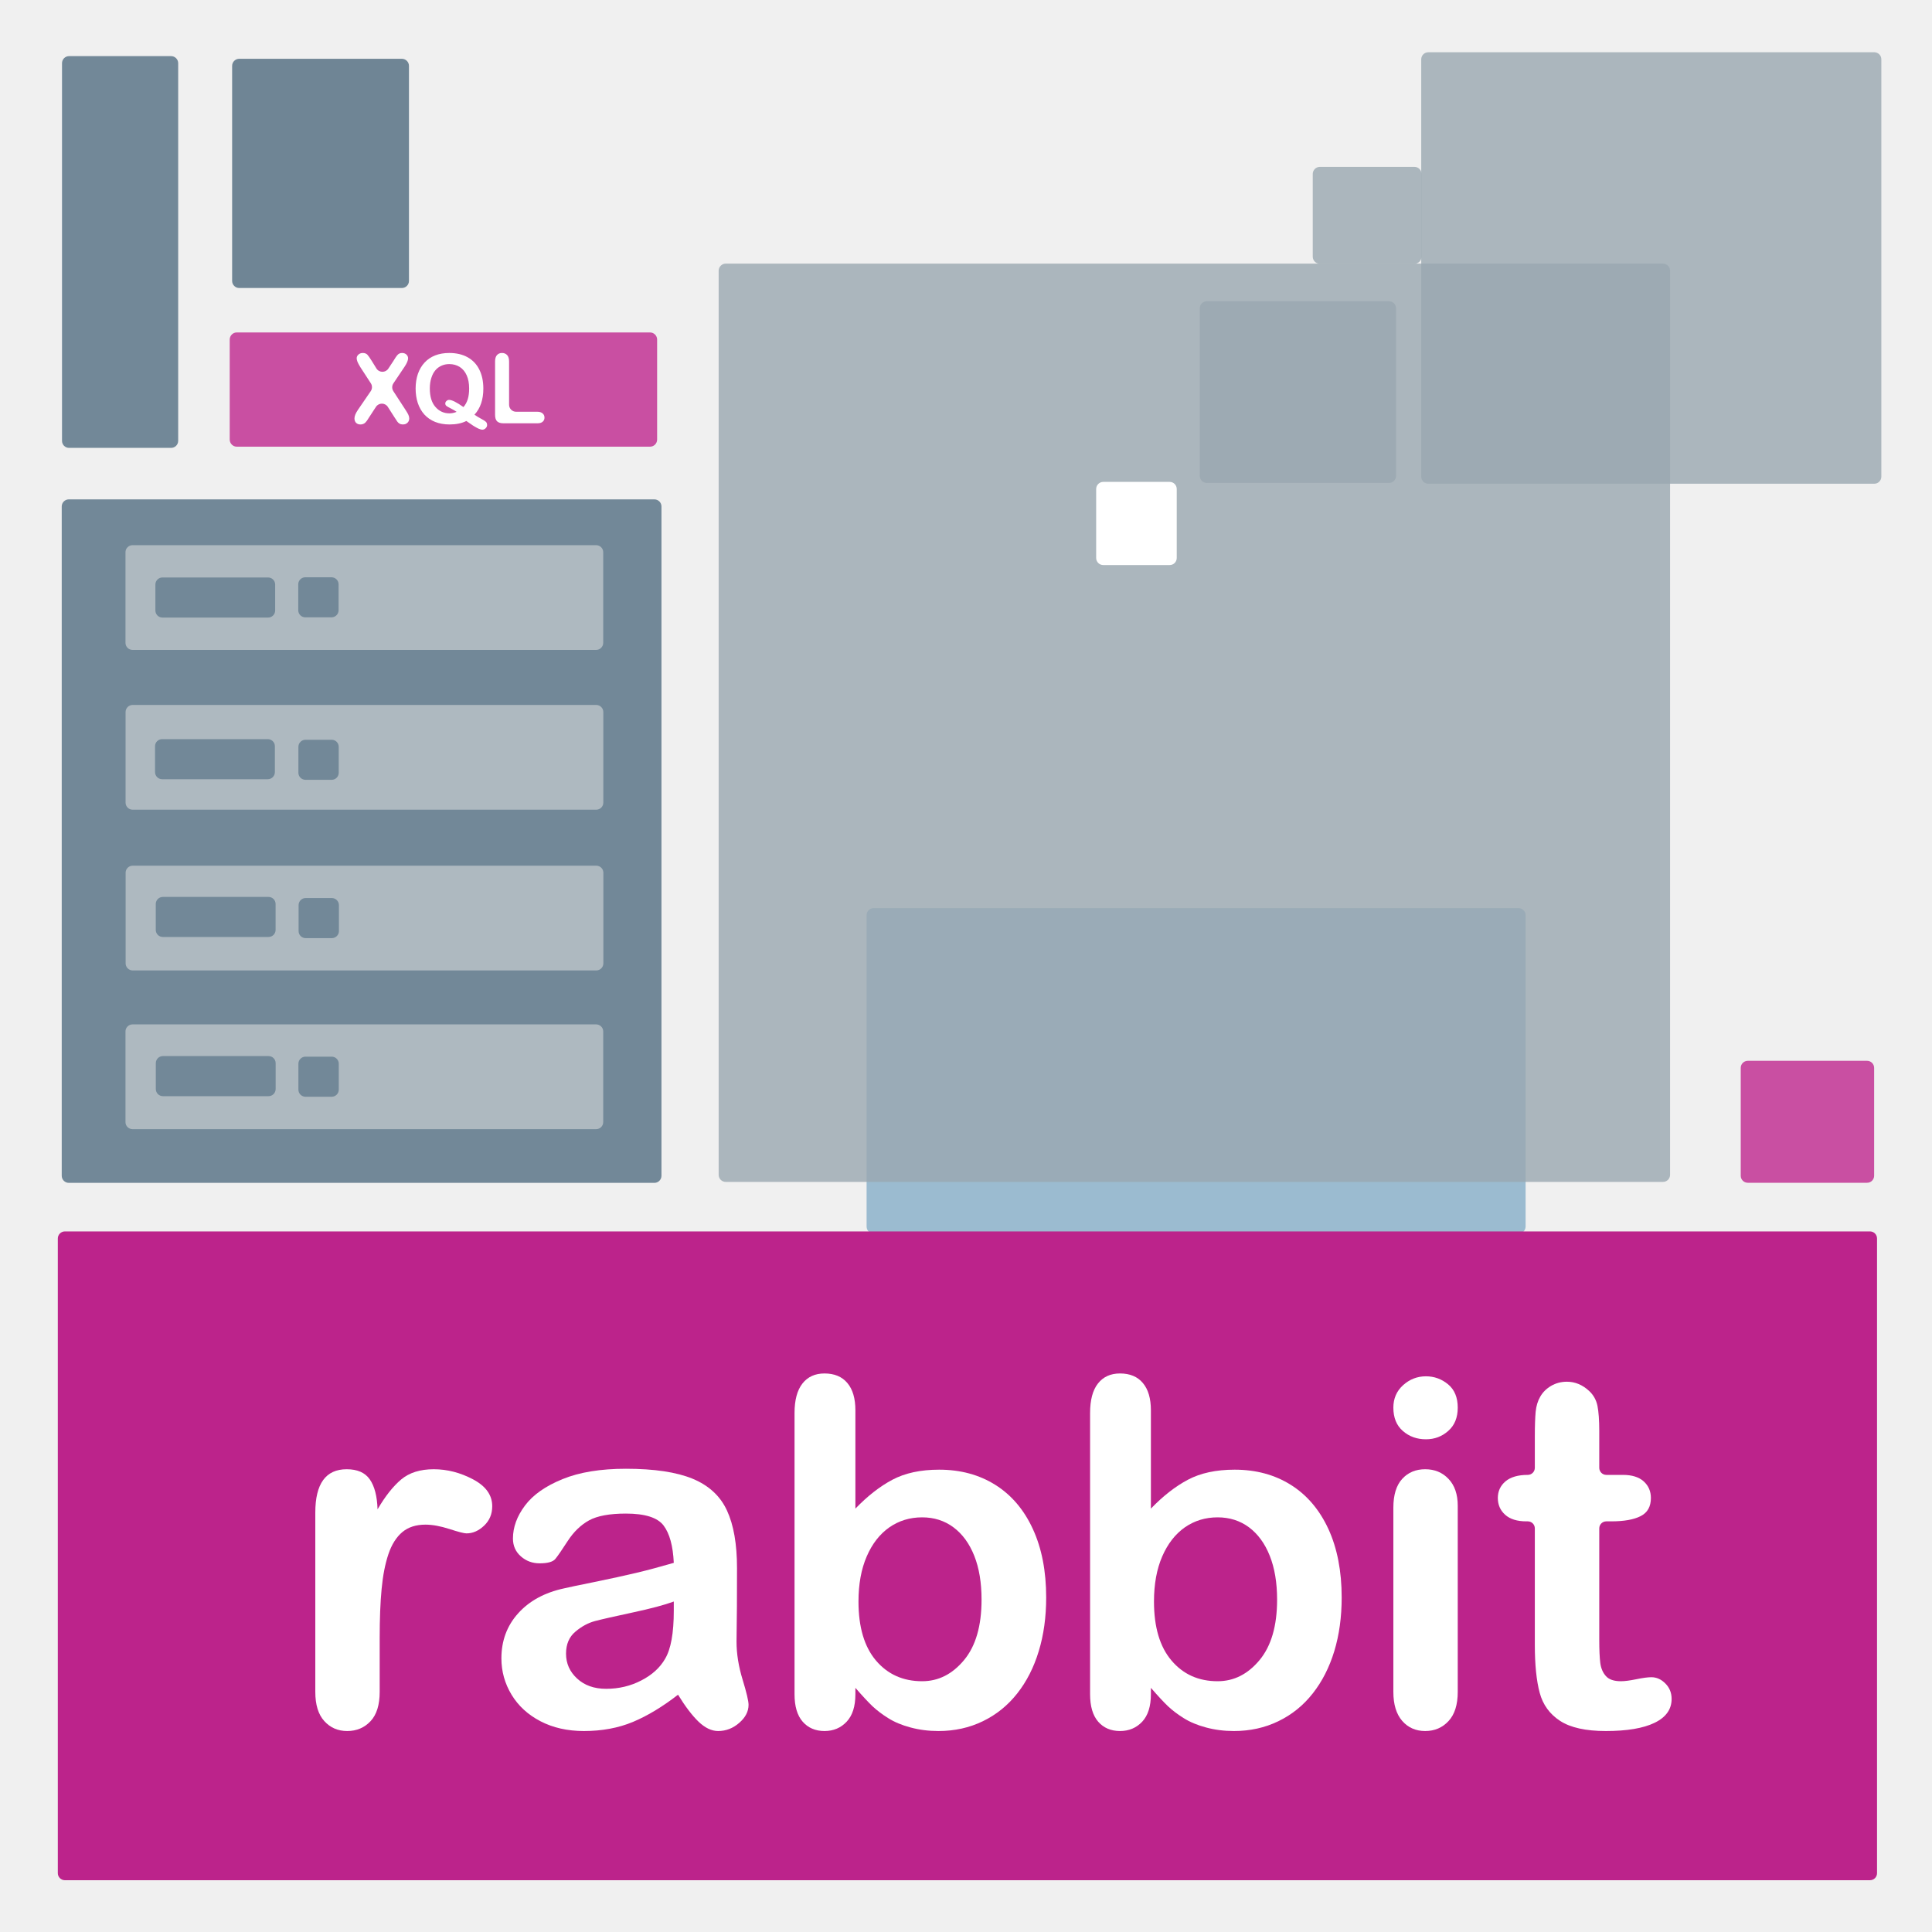
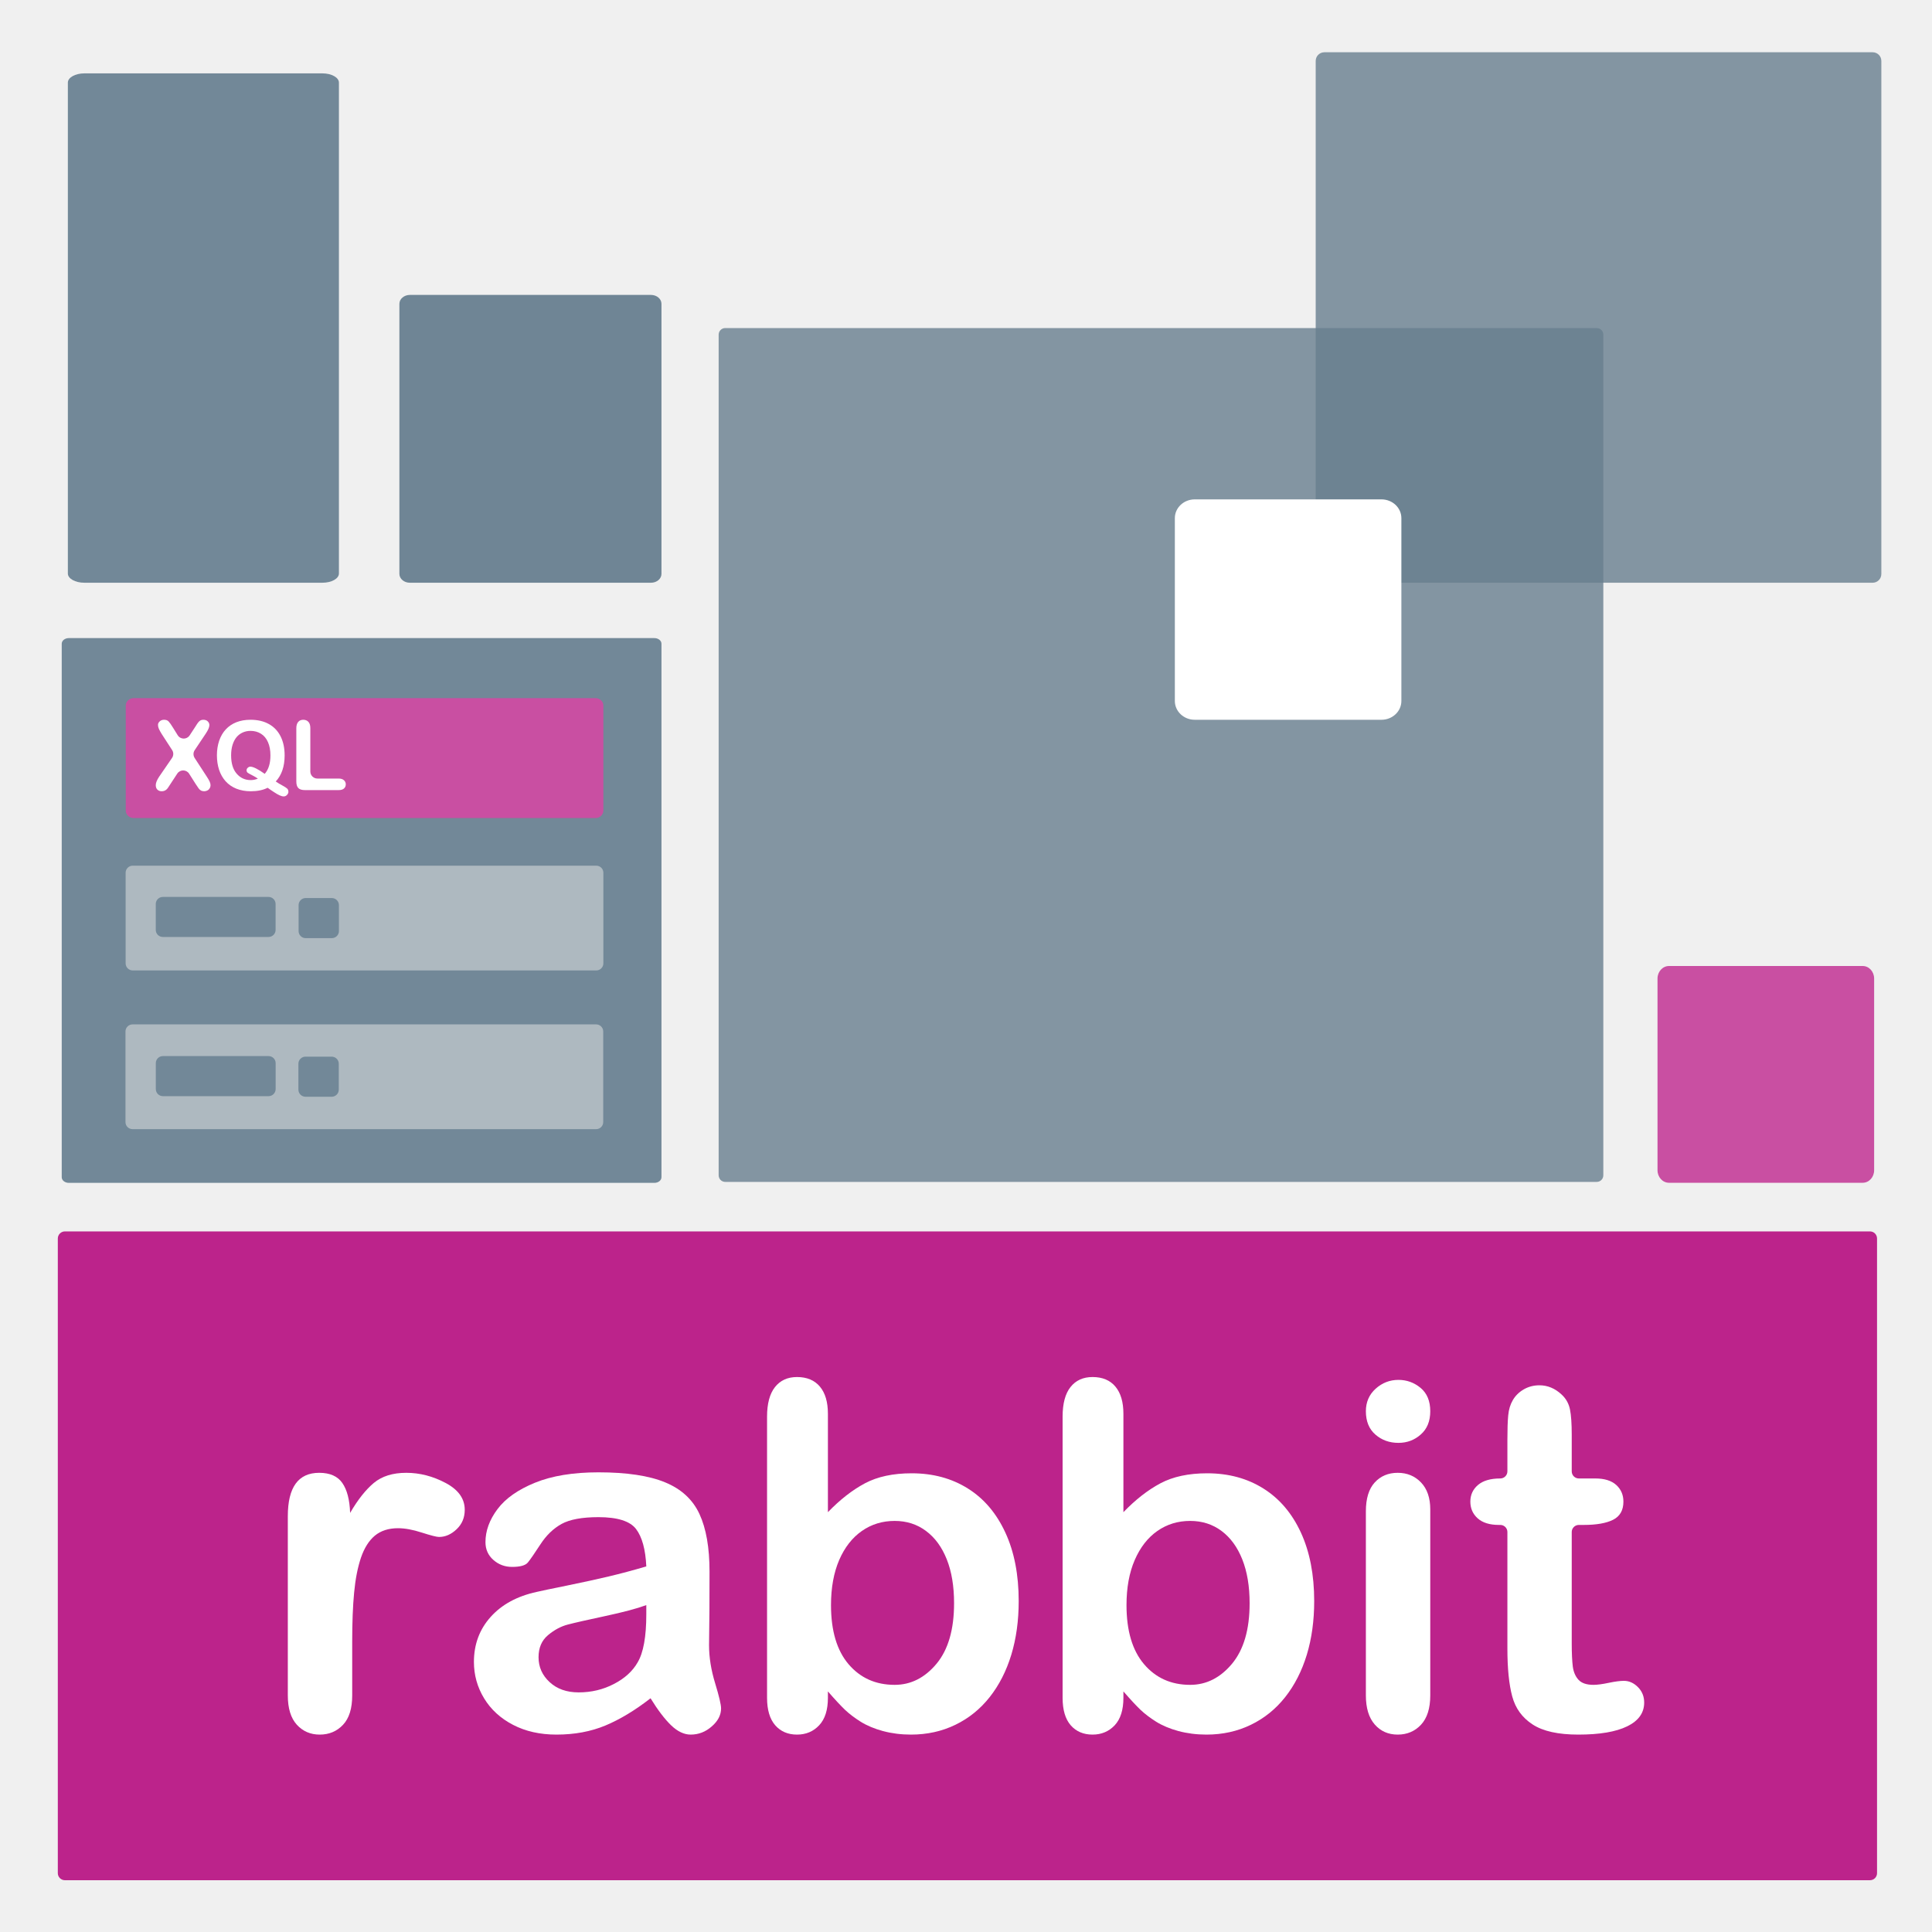
- <svg xmlns="http://www.w3.org/2000/svg" height="100%" stroke-miterlimit="10" style="fill-rule:nonzero;clip-rule:evenodd;stroke-linecap:round;stroke-linejoin:round;" version="1.1" viewBox="0 0 40 40" width="100%" xml:space="preserve">
+ <svg xmlns="http://www.w3.org/2000/svg" height="40.0pt" stroke-miterlimit="10" style="fill-rule:nonzero;clip-rule:evenodd;stroke-linecap:round;stroke-linejoin:round;" version="1.1" viewBox="0 0 40 40" width="40.0pt" xml:space="preserve">
  <defs />
  <g id="图层-1">
-     <path d="M17.942 18.948C17.942 18.867 18.007 18.802 18.088 18.802L31.439 18.802C31.52 18.802 31.586 18.867 31.586 18.948L31.586 25.394C31.586 25.475 31.52 25.541 31.439 25.541L18.088 25.541C18.007 25.541 17.942 25.475 17.942 25.394L17.942 18.948Z" fill="#9bbbd0" fill-rule="nonzero" opacity="1" stroke="none" />
-     <path d="M29.425 1.228C29.425 1.147 29.491 1.082 29.572 1.082L38.805 1.082C38.886 1.082 38.951 1.147 38.951 1.228L38.951 9.869C38.951 9.95 38.886 10.015 38.805 10.015L29.572 10.015C29.491 10.015 29.425 9.95 29.425 9.869L29.425 1.228Z" fill="#9aa7b0" fill-opacity="0.8" fill-rule="nonzero" opacity="1" stroke="none" />
-     <path d="M14.879 5.605C14.879 5.524 14.945 5.458 15.026 5.458L34.43 5.458C34.511 5.458 34.577 5.524 34.577 5.605L34.577 24.324C34.577 24.405 34.511 24.47 34.43 24.47L15.026 24.47C14.945 24.47 14.879 24.405 14.879 24.324L14.879 5.605Z" fill="#9aa7b0" fill-opacity="0.8" fill-rule="nonzero" opacity="1" stroke="none" />
+     <path d="M27.24 1.262C27.24 1.162 27.32 1.082 27.42 1.082L38.771 1.082C38.871 1.082 38.951 1.162 38.951 1.262L38.951 11.885C38.951 11.984 38.871 12.065 38.771 12.065L27.42 12.065C27.32 12.065 27.24 11.984 27.24 11.885L27.24 1.262Z" fill="#687f8f" fill-opacity="0.8" fill-rule="nonzero" opacity="1" stroke="none" />
+     <path d="M14.879 6.928C14.879 6.853 14.94 6.792 15.015 6.792L33.059 6.792C33.134 6.792 33.195 6.853 33.195 6.928L33.195 24.334C33.195 24.409 33.134 24.47 33.059 24.47L15.015 24.47C14.94 24.47 14.879 24.409 14.879 24.334L14.879 6.928Z" fill="#687f8f" fill-opacity="0.8" fill-rule="nonzero" opacity="1" stroke="none" />
    <path d="M1.197 25.642C1.197 25.561 1.263 25.495 1.344 25.495L38.716 25.495C38.797 25.495 38.862 25.561 38.862 25.642L38.862 38.782C38.862 38.862 38.797 38.928 38.716 38.928L1.344 38.928C1.263 38.928 1.197 38.862 1.197 38.782L1.197 25.642Z" fill="#bc238b" fill-rule="nonzero" opacity="1" stroke="none" />
    <g opacity="1">
-       <path d="M7.861 33.915L7.861 35.028C7.861 35.298 7.798 35.501 7.671 35.636C7.544 35.771 7.383 35.839 7.188 35.839C6.996 35.839 6.838 35.77 6.714 35.633C6.59 35.497 6.528 35.295 6.528 35.028L6.528 31.317C6.528 30.718 6.745 30.419 7.178 30.419C7.399 30.419 7.559 30.489 7.656 30.629C7.754 30.769 7.808 30.975 7.817 31.249C7.977 30.975 8.141 30.769 8.308 30.629C8.476 30.489 8.7 30.419 8.98 30.419C9.26 30.419 9.531 30.489 9.795 30.629C10.059 30.769 10.191 30.954 10.191 31.185C10.191 31.348 10.134 31.482 10.022 31.588C9.91 31.694 9.789 31.747 9.658 31.747C9.609 31.747 9.491 31.717 9.304 31.656C9.117 31.596 8.952 31.566 8.809 31.566C8.613 31.566 8.454 31.617 8.33 31.72C8.207 31.823 8.11 31.975 8.042 32.176C7.974 32.378 7.927 32.618 7.901 32.897C7.874 33.175 7.861 33.514 7.861 33.915Z" fill="#ffffff" fill-rule="nonzero" opacity="1" stroke="none" />
-       <path d="M14.038 35.087C13.716 35.337 13.404 35.525 13.103 35.651C12.802 35.776 12.464 35.839 12.09 35.839C11.748 35.839 11.448 35.771 11.189 35.636C10.93 35.501 10.731 35.318 10.591 35.087C10.451 34.855 10.381 34.605 10.381 34.335C10.381 33.97 10.496 33.659 10.728 33.402C10.959 33.145 11.276 32.972 11.68 32.885C11.764 32.865 11.974 32.821 12.31 32.753C12.645 32.684 12.932 32.622 13.171 32.565C13.411 32.508 13.67 32.438 13.95 32.357C13.934 32.006 13.863 31.748 13.738 31.583C13.613 31.419 13.353 31.337 12.959 31.337C12.621 31.337 12.366 31.384 12.195 31.478C12.024 31.573 11.878 31.714 11.755 31.903C11.633 32.092 11.547 32.216 11.497 32.277C11.446 32.337 11.338 32.367 11.172 32.367C11.022 32.367 10.893 32.319 10.784 32.223C10.675 32.127 10.62 32.004 10.62 31.854C10.62 31.62 10.703 31.392 10.869 31.171C11.035 30.949 11.294 30.767 11.646 30.624C11.997 30.48 12.435 30.409 12.959 30.409C13.545 30.409 14.006 30.478 14.341 30.616C14.676 30.755 14.913 30.974 15.051 31.273C15.19 31.573 15.259 31.97 15.259 32.465C15.259 32.777 15.258 33.042 15.257 33.261C15.255 33.479 15.252 33.721 15.249 33.988C15.249 34.239 15.291 34.5 15.374 34.772C15.457 35.044 15.498 35.218 15.498 35.297C15.498 35.433 15.434 35.558 15.305 35.67C15.177 35.782 15.031 35.839 14.868 35.839C14.732 35.839 14.597 35.774 14.463 35.646C14.329 35.517 14.188 35.331 14.038 35.087ZM13.95 33.158C13.755 33.23 13.471 33.305 13.098 33.385C12.726 33.465 12.468 33.523 12.324 33.561C12.181 33.598 12.044 33.671 11.914 33.781C11.784 33.889 11.719 34.042 11.719 34.237C11.719 34.439 11.795 34.611 11.948 34.752C12.101 34.894 12.302 34.965 12.549 34.965C12.813 34.965 13.056 34.907 13.279 34.791C13.502 34.676 13.665 34.527 13.77 34.344C13.89 34.143 13.95 33.811 13.95 33.348L13.95 33.158Z" fill="#ffffff" fill-rule="nonzero" opacity="1" stroke="none" />
-       <path d="M17.71 29.198L17.71 31.234C17.961 30.974 18.216 30.774 18.477 30.636C18.737 30.498 19.059 30.428 19.444 30.428C19.886 30.428 20.274 30.533 20.608 30.743C20.942 30.953 21.201 31.258 21.384 31.656C21.568 32.055 21.66 32.528 21.66 33.075C21.66 33.479 21.609 33.849 21.506 34.186C21.404 34.523 21.255 34.815 21.06 35.062C20.864 35.31 20.628 35.501 20.349 35.636C20.071 35.771 19.764 35.839 19.429 35.839C19.224 35.839 19.031 35.814 18.85 35.765C18.669 35.717 18.516 35.652 18.389 35.572C18.262 35.493 18.154 35.41 18.064 35.326C17.975 35.241 17.857 35.114 17.71 34.945L17.71 35.077C17.71 35.328 17.65 35.517 17.529 35.646C17.409 35.774 17.256 35.839 17.07 35.839C16.882 35.839 16.731 35.774 16.619 35.646C16.506 35.517 16.45 35.328 16.45 35.077L16.45 29.256C16.45 28.986 16.505 28.782 16.614 28.644C16.723 28.505 16.875 28.436 17.07 28.436C17.276 28.436 17.433 28.502 17.544 28.634C17.655 28.766 17.71 28.954 17.71 29.198ZM17.774 33.158C17.774 33.688 17.895 34.096 18.137 34.381C18.38 34.666 18.698 34.808 19.092 34.808C19.427 34.808 19.716 34.663 19.959 34.371C20.201 34.08 20.322 33.663 20.322 33.119C20.322 32.767 20.272 32.465 20.171 32.211C20.07 31.957 19.927 31.761 19.741 31.622C19.556 31.484 19.339 31.415 19.092 31.415C18.838 31.415 18.612 31.484 18.413 31.622C18.215 31.761 18.058 31.961 17.945 32.223C17.831 32.485 17.774 32.797 17.774 33.158Z" fill="#ffffff" fill-rule="nonzero" opacity="1" stroke="none" />
-       <path d="M23.828 29.198L23.828 31.234C24.079 30.974 24.334 30.774 24.595 30.636C24.855 30.498 25.177 30.428 25.562 30.428C26.004 30.428 26.392 30.533 26.726 30.743C27.06 30.953 27.319 31.258 27.503 31.656C27.686 32.055 27.778 32.528 27.778 33.075C27.778 33.479 27.727 33.849 27.625 34.186C27.522 34.523 27.373 34.815 27.178 35.062C26.983 35.31 26.746 35.501 26.467 35.636C26.189 35.771 25.882 35.839 25.547 35.839C25.342 35.839 25.149 35.814 24.968 35.765C24.788 35.717 24.634 35.652 24.507 35.572C24.38 35.493 24.272 35.41 24.182 35.326C24.093 35.241 23.975 35.114 23.828 34.945L23.828 35.077C23.828 35.328 23.768 35.517 23.648 35.646C23.527 35.774 23.374 35.839 23.189 35.839C23 35.839 22.849 35.774 22.737 35.646C22.625 35.517 22.569 35.328 22.569 35.077L22.569 29.256C22.569 28.986 22.623 28.782 22.732 28.644C22.841 28.505 22.993 28.436 23.189 28.436C23.394 28.436 23.552 28.502 23.662 28.634C23.773 28.766 23.828 28.954 23.828 29.198ZM23.892 33.158C23.892 33.688 24.013 34.096 24.256 34.381C24.498 34.666 24.816 34.808 25.21 34.808C25.545 34.808 25.834 34.663 26.077 34.371C26.319 34.08 26.441 33.663 26.441 33.119C26.441 32.767 26.39 32.465 26.289 32.211C26.188 31.957 26.045 31.761 25.86 31.622C25.674 31.484 25.457 31.415 25.21 31.415C24.956 31.415 24.73 31.484 24.531 31.622C24.333 31.761 24.177 31.961 24.063 32.223C23.949 32.485 23.892 32.797 23.892 33.158Z" fill="#ffffff" fill-rule="nonzero" opacity="1" stroke="none" />
-       <path d="M30.181 31.175L30.181 35.028C30.181 35.295 30.117 35.497 29.99 35.633C29.863 35.77 29.702 35.839 29.507 35.839C29.312 35.839 29.153 35.769 29.031 35.629C28.909 35.489 28.848 35.288 28.848 35.028L28.848 31.215C28.848 30.951 28.909 30.752 29.031 30.619C29.153 30.485 29.312 30.419 29.507 30.419C29.702 30.419 29.863 30.485 29.99 30.619C30.117 30.752 30.181 30.938 30.181 31.175ZM29.522 29.799C29.336 29.799 29.177 29.742 29.046 29.628C28.914 29.514 28.848 29.353 28.848 29.144C28.848 28.955 28.915 28.8 29.05 28.678C29.186 28.556 29.343 28.495 29.522 28.495C29.694 28.495 29.847 28.55 29.981 28.661C30.114 28.771 30.181 28.933 30.181 29.144C30.181 29.349 30.116 29.51 29.985 29.625C29.855 29.741 29.701 29.799 29.522 29.799Z" fill="#ffffff" fill-rule="nonzero" opacity="1" stroke="none" />
-       <path d="M31.631 30.536L31.631 30.536C31.712 30.536 31.777 30.47 31.777 30.389L31.777 29.735C31.777 29.52 31.783 29.352 31.794 29.23C31.806 29.108 31.838 29.003 31.89 28.915C31.942 28.824 32.017 28.75 32.114 28.693C32.212 28.636 32.321 28.607 32.441 28.607C32.611 28.607 32.764 28.671 32.901 28.798C32.992 28.882 33.049 28.986 33.074 29.108C33.098 29.23 33.111 29.403 33.111 29.628L33.111 30.389C33.111 30.47 33.176 30.536 33.257 30.536L33.599 30.536C33.788 30.536 33.932 30.581 34.031 30.67C34.13 30.76 34.18 30.874 34.18 31.014C34.18 31.193 34.109 31.319 33.967 31.39C33.826 31.462 33.623 31.498 33.359 31.498L33.257 31.498C33.176 31.498 33.111 31.563 33.111 31.644L33.111 33.949C33.111 34.157 33.118 34.318 33.132 34.43C33.147 34.542 33.186 34.633 33.25 34.703C33.313 34.773 33.416 34.808 33.56 34.808C33.638 34.808 33.744 34.794 33.877 34.767C34.011 34.739 34.115 34.725 34.19 34.725C34.297 34.725 34.394 34.768 34.48 34.855C34.566 34.941 34.609 35.048 34.609 35.175C34.609 35.389 34.492 35.554 34.258 35.668C34.024 35.782 33.687 35.839 33.247 35.839C32.831 35.839 32.515 35.769 32.3 35.629C32.085 35.489 31.944 35.295 31.878 35.048C31.811 34.8 31.777 34.47 31.777 34.056L31.777 31.644C31.777 31.563 31.712 31.498 31.631 31.498L31.602 31.498C31.41 31.498 31.263 31.452 31.162 31.361C31.061 31.27 31.011 31.154 31.011 31.014C31.011 30.874 31.064 30.76 31.169 30.67C31.275 30.581 31.429 30.536 31.631 30.536Z" fill="#ffffff" fill-rule="nonzero" opacity="1" stroke="none" />
+       <path d="M7.292 33.989L7.292 35.102C7.292 35.372 7.229 35.575 7.102 35.71C6.975 35.845 6.814 35.913 6.619 35.913C6.427 35.913 6.269 35.844 6.145 35.708C6.021 35.571 5.959 35.369 5.959 35.102L5.959 31.391C5.959 30.792 6.176 30.493 6.609 30.493C6.83 30.493 6.99 30.563 7.087 30.703C7.185 30.843 7.239 31.049 7.249 31.323C7.408 31.049 7.572 30.843 7.739 30.703C7.907 30.563 8.131 30.493 8.411 30.493C8.691 30.493 8.962 30.563 9.226 30.703C9.49 30.843 9.622 31.028 9.622 31.259C9.622 31.422 9.565 31.556 9.453 31.662C9.341 31.768 9.22 31.821 9.089 31.821C9.041 31.821 8.923 31.791 8.735 31.731C8.548 31.67 8.383 31.64 8.24 31.64C8.044 31.64 7.885 31.692 7.761 31.794C7.638 31.897 7.542 32.049 7.473 32.251C7.405 32.453 7.358 32.693 7.332 32.971C7.305 33.249 7.292 33.589 7.292 33.989Z" fill="#ffffff" fill-rule="nonzero" opacity="1" stroke="none" />
+       <path d="M13.469 35.161C13.147 35.411 12.835 35.599 12.534 35.725C12.233 35.85 11.895 35.913 11.521 35.913C11.179 35.913 10.879 35.845 10.62 35.71C10.361 35.575 10.162 35.392 10.022 35.161C9.882 34.93 9.812 34.679 9.812 34.409C9.812 34.044 9.928 33.733 10.159 33.476C10.39 33.219 10.707 33.047 11.111 32.959C11.195 32.939 11.405 32.895 11.741 32.827C12.076 32.758 12.363 32.696 12.602 32.639C12.842 32.582 13.101 32.513 13.381 32.431C13.365 32.08 13.294 31.822 13.169 31.657C13.044 31.493 12.784 31.411 12.39 31.411C12.052 31.411 11.797 31.458 11.626 31.552C11.455 31.647 11.309 31.788 11.187 31.977C11.064 32.166 10.978 32.29 10.928 32.351C10.877 32.411 10.769 32.441 10.603 32.441C10.453 32.441 10.324 32.393 10.215 32.297C10.106 32.201 10.051 32.078 10.051 31.928C10.051 31.694 10.134 31.466 10.3 31.245C10.466 31.023 10.725 30.841 11.077 30.698C11.428 30.555 11.866 30.483 12.39 30.483C12.976 30.483 13.437 30.552 13.772 30.691C14.107 30.829 14.344 31.048 14.482 31.347C14.621 31.647 14.69 32.044 14.69 32.539C14.69 32.851 14.689 33.117 14.688 33.335C14.686 33.553 14.683 33.795 14.68 34.062C14.68 34.313 14.722 34.574 14.805 34.846C14.888 35.118 14.929 35.293 14.929 35.371C14.929 35.508 14.865 35.632 14.736 35.744C14.608 35.857 14.462 35.913 14.299 35.913C14.163 35.913 14.027 35.848 13.894 35.72C13.761 35.591 13.619 35.405 13.469 35.161ZM13.381 33.232C13.186 33.304 12.902 33.379 12.529 33.459C12.156 33.539 11.899 33.597 11.755 33.635C11.612 33.672 11.475 33.746 11.345 33.855C11.215 33.964 11.15 34.116 11.15 34.311C11.15 34.513 11.226 34.685 11.379 34.826C11.532 34.968 11.732 35.039 11.98 35.039C12.244 35.039 12.487 34.981 12.71 34.865C12.933 34.75 13.097 34.601 13.201 34.419C13.321 34.217 13.381 33.885 13.381 33.422L13.381 33.232Z" fill="#ffffff" fill-rule="nonzero" opacity="1" stroke="none" />
+       <path d="M17.141 29.272L17.141 31.308C17.392 31.048 17.647 30.849 17.908 30.71C18.168 30.572 18.49 30.503 18.875 30.503C19.317 30.503 19.705 30.608 20.039 30.818C20.373 31.027 20.631 31.332 20.815 31.731C20.999 32.129 21.091 32.602 21.091 33.149C21.091 33.553 21.04 33.923 20.938 34.26C20.835 34.597 20.686 34.889 20.491 35.136C20.295 35.384 20.059 35.575 19.78 35.71C19.502 35.845 19.195 35.913 18.86 35.913C18.655 35.913 18.462 35.888 18.281 35.84C18.101 35.791 17.947 35.726 17.82 35.647C17.693 35.567 17.585 35.485 17.495 35.4C17.406 35.315 17.288 35.188 17.141 35.019L17.141 35.151C17.141 35.402 17.081 35.591 16.96 35.72C16.84 35.848 16.687 35.913 16.501 35.913C16.313 35.913 16.162 35.848 16.05 35.72C15.938 35.591 15.881 35.402 15.881 35.151L15.881 29.331C15.881 29.061 15.936 28.856 16.045 28.718C16.154 28.58 16.306 28.51 16.501 28.51C16.706 28.51 16.864 28.576 16.975 28.708C17.086 28.84 17.141 29.028 17.141 29.272ZM17.205 33.232C17.205 33.763 17.326 34.17 17.568 34.455C17.811 34.74 18.129 34.883 18.523 34.883C18.858 34.883 19.147 34.737 19.39 34.446C19.632 34.154 19.753 33.737 19.753 33.193C19.753 32.842 19.703 32.539 19.602 32.285C19.501 32.031 19.358 31.835 19.172 31.697C18.987 31.558 18.77 31.489 18.523 31.489C18.269 31.489 18.043 31.558 17.844 31.697C17.646 31.835 17.489 32.035 17.375 32.297C17.262 32.559 17.205 32.871 17.205 33.232Z" fill="#ffffff" fill-rule="nonzero" opacity="1" stroke="none" />
+       <path d="M23.259 29.272L23.259 31.308C23.51 31.048 23.765 30.849 24.026 30.71C24.286 30.572 24.608 30.503 24.993 30.503C25.435 30.503 25.823 30.608 26.157 30.818C26.491 31.027 26.75 31.332 26.934 31.731C27.117 32.129 27.209 32.602 27.209 33.149C27.209 33.553 27.158 33.923 27.056 34.26C26.953 34.597 26.804 34.889 26.609 35.136C26.413 35.384 26.177 35.575 25.898 35.71C25.62 35.845 25.313 35.913 24.978 35.913C24.773 35.913 24.58 35.888 24.399 35.84C24.219 35.791 24.065 35.726 23.938 35.647C23.811 35.567 23.703 35.485 23.613 35.4C23.524 35.315 23.406 35.188 23.259 35.019L23.259 35.151C23.259 35.402 23.199 35.591 23.079 35.72C22.958 35.848 22.805 35.913 22.62 35.913C22.431 35.913 22.28 35.848 22.168 35.72C22.056 35.591 22 35.402 22 35.151L22 29.331C22 29.061 22.054 28.856 22.163 28.718C22.272 28.58 22.424 28.51 22.62 28.51C22.825 28.51 22.983 28.576 23.093 28.708C23.204 28.84 23.259 29.028 23.259 29.272ZM23.323 33.232C23.323 33.763 23.444 34.17 23.686 34.455C23.929 34.74 24.247 34.883 24.641 34.883C24.976 34.883 25.265 34.737 25.508 34.446C25.75 34.154 25.872 33.737 25.872 33.193C25.872 32.842 25.821 32.539 25.72 32.285C25.619 32.031 25.476 31.835 25.291 31.697C25.105 31.558 24.889 31.489 24.641 31.489C24.387 31.489 24.161 31.558 23.962 31.697C23.764 31.835 23.608 32.035 23.494 32.297C23.38 32.559 23.323 32.871 23.323 33.232Z" fill="#ffffff" fill-rule="nonzero" opacity="1" stroke="none" />
+       <path d="M29.612 31.25L29.612 35.102C29.612 35.369 29.548 35.571 29.421 35.708C29.294 35.844 29.133 35.913 28.938 35.913C28.743 35.913 28.584 35.843 28.462 35.703C28.34 35.563 28.279 35.363 28.279 35.102L28.279 31.289C28.279 31.025 28.34 30.826 28.462 30.693C28.584 30.56 28.743 30.493 28.938 30.493C29.133 30.493 29.294 30.56 29.421 30.693C29.548 30.826 29.612 31.012 29.612 31.25ZM28.953 29.873C28.767 29.873 28.608 29.816 28.477 29.702C28.345 29.588 28.279 29.427 28.279 29.218C28.279 29.03 28.346 28.874 28.481 28.752C28.616 28.63 28.774 28.569 28.953 28.569C29.125 28.569 29.278 28.624 29.412 28.735C29.545 28.846 29.612 29.007 29.612 29.218C29.612 29.424 29.547 29.584 29.416 29.699C29.286 29.815 29.132 29.873 28.953 29.873Z" fill="#ffffff" fill-rule="nonzero" opacity="1" stroke="none" />
+       <path d="M31.062 30.61L31.062 30.61C31.143 30.61 31.209 30.544 31.209 30.463L31.209 29.809C31.209 29.594 31.214 29.426 31.226 29.304C31.237 29.182 31.269 29.077 31.321 28.989C31.373 28.898 31.448 28.824 31.545 28.767C31.643 28.71 31.752 28.681 31.872 28.681C32.042 28.681 32.195 28.745 32.331 28.872C32.423 28.956 32.48 29.06 32.505 29.182C32.529 29.304 32.541 29.477 32.541 29.702L32.541 30.463C32.541 30.544 32.607 30.61 32.688 30.61L33.03 30.61C33.219 30.61 33.363 30.655 33.462 30.744C33.561 30.834 33.611 30.949 33.611 31.089C33.611 31.268 33.54 31.393 33.398 31.465C33.257 31.536 33.054 31.572 32.791 31.572L32.688 31.572C32.607 31.572 32.541 31.638 32.541 31.718L32.541 34.023C32.541 34.231 32.549 34.392 32.563 34.504C32.578 34.616 32.617 34.708 32.681 34.778C32.744 34.847 32.847 34.883 32.991 34.883C33.069 34.883 33.175 34.869 33.308 34.841C33.441 34.813 33.546 34.8 33.621 34.8C33.728 34.8 33.825 34.843 33.911 34.929C33.997 35.015 34.041 35.122 34.041 35.249C34.041 35.464 33.923 35.628 33.689 35.742C33.455 35.856 33.118 35.913 32.678 35.913C32.261 35.913 31.946 35.843 31.731 35.703C31.516 35.563 31.375 35.369 31.309 35.122C31.242 34.874 31.209 34.544 31.209 34.13L31.209 31.718C31.209 31.638 31.143 31.572 31.062 31.572L31.033 31.572C30.841 31.572 30.694 31.526 30.593 31.435C30.492 31.344 30.442 31.229 30.442 31.089C30.442 30.949 30.495 30.834 30.601 30.744C30.706 30.655 30.86 30.61 31.062 30.61Z" fill="#ffffff" fill-rule="nonzero" opacity="1" stroke="none" />
    </g>
-     <path d="M1.278 10.485C1.278 10.405 1.344 10.339 1.425 10.339L13.548 10.339C13.629 10.339 13.695 10.405 13.695 10.485L13.695 24.343C13.695 24.424 13.629 24.49 13.548 24.49L1.425 24.49C1.344 24.49 1.278 24.424 1.278 24.343L1.278 10.485Z" fill="#728898" fill-rule="nonzero" opacity="1" stroke="none" />
+     <path d="M1.278 13.328C1.278 13.263 1.344 13.211 1.425 13.211L13.548 13.211C13.629 13.211 13.695 13.263 13.695 13.328L13.695 24.373C13.695 24.438 13.629 24.49 13.548 24.49L1.425 24.49C1.344 24.49 1.278 24.438 1.278 24.373L1.278 13.328Z" fill="#728898" fill-rule="nonzero" opacity="1" stroke="none" />
    <path d="M2.598 21.355C2.598 21.274 2.664 21.209 2.745 21.209L12.342 21.209C12.423 21.209 12.489 21.274 12.489 21.355L12.489 23.232C12.489 23.313 12.423 23.378 12.342 23.378L2.745 23.378C2.664 23.378 2.598 23.313 2.598 23.232L2.598 21.355Z" fill="#aeb9c0" fill-rule="nonzero" opacity="1" stroke="none" />
    <path d="M2.601 18.069C2.601 17.988 2.667 17.923 2.748 17.923L12.345 17.923C12.426 17.923 12.492 17.988 12.492 18.069L12.492 19.945C12.492 20.026 12.426 20.092 12.345 20.092L2.748 20.092C2.667 20.092 2.601 20.026 2.601 19.945L2.601 18.069Z" fill="#aeb9c0" fill-rule="nonzero" opacity="1" stroke="none" />
-     <path d="M2.6 14.742C2.6 14.661 2.666 14.595 2.747 14.595L12.344 14.595C12.425 14.595 12.491 14.661 12.491 14.742L12.491 16.618C12.491 16.699 12.425 16.764 12.344 16.764L2.747 16.764C2.666 16.764 2.6 16.699 2.6 16.618L2.6 14.742Z" fill="#aeb9c0" fill-rule="nonzero" opacity="1" stroke="none" />
-     <path d="M2.598 11.433C2.598 11.352 2.664 11.287 2.745 11.287L12.342 11.287C12.423 11.287 12.489 11.352 12.489 11.433L12.489 13.309C12.489 13.39 12.423 13.456 12.342 13.456L2.745 13.456C2.664 13.456 2.598 13.39 2.598 13.309L2.598 11.433Z" fill="#aeb9c0" fill-rule="nonzero" opacity="1" stroke="none" />
-     <path d="M1.284 1.308C1.284 1.228 1.349 1.162 1.43 1.162L3.542 1.162C3.623 1.162 3.689 1.228 3.689 1.308L3.689 9.127C3.689 9.208 3.623 9.273 3.542 9.273L1.43 9.273C1.349 9.273 1.284 9.208 1.284 9.127L1.284 1.308Z" fill="#728898" fill-rule="nonzero" opacity="1" stroke="none" />
-     <path d="M4.756 7.03C4.756 6.949 4.822 6.883 4.902 6.883L13.458 6.883C13.539 6.883 13.605 6.949 13.605 7.03L13.605 9.101C13.605 9.182 13.539 9.248 13.458 9.248L4.902 9.248C4.822 9.248 4.756 9.182 4.756 9.101L4.756 7.03Z" fill="#c94fa2" fill-rule="nonzero" opacity="1" stroke="none" />
+     <path d="M1.405 1.71C1.405 1.605 1.558 1.519 1.747 1.519L6.675 1.519C6.864 1.519 7.017 1.605 7.017 1.71L7.017 11.874C7.017 11.98 6.864 12.065 6.675 12.065L1.747 12.065C1.558 12.065 1.405 11.98 1.405 11.874L1.405 1.71Z" fill="#728898" fill-rule="nonzero" opacity="1" stroke="none" />
+     <path d="M2.604 14.607C2.604 14.523 2.677 14.454 2.768 14.454L12.328 14.454C12.418 14.454 12.492 14.523 12.492 14.607L12.492 16.783C12.492 16.868 12.418 16.937 12.328 16.937L2.768 16.937C2.677 16.937 2.604 16.868 2.604 16.783L2.604 14.607Z" fill="#c94fa2" fill-rule="nonzero" opacity="1" stroke="none" />
    <g opacity="1">
-       <path d="M7.411 8.485L7.676 8.098C7.709 8.049 7.71 7.985 7.678 7.936L7.461 7.602C7.436 7.561 7.417 7.527 7.404 7.498C7.392 7.469 7.385 7.441 7.385 7.414C7.385 7.387 7.398 7.362 7.422 7.34C7.446 7.319 7.476 7.308 7.511 7.308C7.552 7.308 7.583 7.32 7.606 7.343C7.628 7.367 7.659 7.411 7.699 7.476L7.793 7.628C7.849 7.719 7.981 7.721 8.04 7.632L8.143 7.476C8.162 7.446 8.178 7.421 8.191 7.4C8.205 7.38 8.218 7.362 8.23 7.349C8.242 7.335 8.256 7.325 8.272 7.318C8.287 7.311 8.305 7.308 8.325 7.308C8.361 7.308 8.391 7.319 8.414 7.34C8.437 7.362 8.449 7.388 8.449 7.418C8.449 7.462 8.424 7.521 8.374 7.596L8.145 7.937C8.112 7.986 8.112 8.05 8.144 8.099L8.395 8.485C8.422 8.526 8.442 8.56 8.455 8.588C8.467 8.615 8.473 8.64 8.473 8.664C8.473 8.687 8.468 8.708 8.457 8.727C8.446 8.746 8.43 8.761 8.41 8.772C8.39 8.783 8.367 8.788 8.341 8.788C8.314 8.788 8.291 8.782 8.272 8.771C8.253 8.76 8.238 8.746 8.226 8.729C8.214 8.712 8.193 8.679 8.161 8.63L8.03 8.425C7.973 8.335 7.843 8.334 7.784 8.423L7.641 8.642C7.62 8.674 7.606 8.697 7.597 8.71C7.588 8.723 7.577 8.736 7.565 8.748C7.553 8.761 7.538 8.77 7.521 8.777C7.504 8.785 7.484 8.788 7.461 8.788C7.426 8.788 7.397 8.777 7.374 8.756C7.351 8.734 7.339 8.703 7.339 8.662C7.339 8.614 7.363 8.555 7.411 8.485Z" fill="#ffffff" fill-rule="nonzero" opacity="1" stroke="none" />
-       <path d="M9.823 8.586C9.865 8.615 9.911 8.643 9.961 8.67C10.012 8.697 10.045 8.718 10.061 8.734C10.077 8.75 10.085 8.773 10.085 8.802C10.085 8.823 10.076 8.844 10.057 8.864C10.037 8.885 10.014 8.896 9.987 8.896C9.965 8.896 9.938 8.888 9.906 8.874C9.875 8.86 9.838 8.839 9.795 8.812C9.752 8.784 9.706 8.752 9.655 8.716C9.56 8.764 9.445 8.788 9.307 8.788C9.196 8.788 9.096 8.77 9.008 8.735C8.92 8.699 8.846 8.648 8.786 8.582C8.726 8.515 8.681 8.436 8.65 8.344C8.62 8.252 8.605 8.152 8.605 8.044C8.605 7.934 8.621 7.833 8.652 7.741C8.684 7.65 8.73 7.571 8.79 7.507C8.85 7.442 8.922 7.393 9.008 7.359C9.094 7.325 9.192 7.308 9.301 7.308C9.45 7.308 9.577 7.338 9.684 7.398C9.79 7.458 9.871 7.544 9.925 7.655C9.98 7.766 10.007 7.896 10.007 8.046C10.007 8.273 9.946 8.453 9.823 8.586ZM9.595 8.428C9.636 8.382 9.665 8.327 9.685 8.264C9.704 8.201 9.713 8.127 9.713 8.044C9.713 7.939 9.697 7.848 9.663 7.772C9.629 7.695 9.58 7.637 9.518 7.597C9.455 7.558 9.383 7.538 9.301 7.538C9.243 7.538 9.19 7.549 9.141 7.571C9.092 7.593 9.049 7.624 9.014 7.666C8.978 7.708 8.95 7.761 8.93 7.826C8.909 7.891 8.899 7.963 8.899 8.044C8.899 8.209 8.937 8.336 9.014 8.424C9.091 8.513 9.188 8.558 9.305 8.558C9.353 8.558 9.403 8.548 9.454 8.527C9.423 8.505 9.385 8.482 9.339 8.459C9.293 8.436 9.262 8.419 9.245 8.406C9.228 8.394 9.219 8.376 9.219 8.354C9.219 8.334 9.227 8.317 9.244 8.302C9.26 8.287 9.278 8.279 9.297 8.279C9.357 8.279 9.456 8.329 9.595 8.428Z" fill="#ffffff" fill-rule="nonzero" opacity="1" stroke="none" />
-       <path d="M10.54 7.484L10.54 8.379C10.54 8.46 10.605 8.525 10.686 8.525L11.127 8.525C11.174 8.525 11.21 8.537 11.235 8.56C11.261 8.582 11.273 8.611 11.273 8.646C11.273 8.681 11.261 8.709 11.236 8.731C11.211 8.753 11.175 8.764 11.127 8.764L10.427 8.764C10.364 8.764 10.319 8.75 10.291 8.722C10.263 8.694 10.25 8.649 10.25 8.586L10.25 7.484C10.25 7.425 10.263 7.381 10.289 7.352C10.316 7.322 10.35 7.308 10.393 7.308C10.437 7.308 10.472 7.322 10.499 7.351C10.526 7.38 10.54 7.424 10.54 7.484Z" fill="#ffffff" fill-rule="nonzero" opacity="1" stroke="none" />
+       <path d="M3.296 16.079L3.562 15.692C3.595 15.643 3.596 15.579 3.564 15.53L3.347 15.195C3.322 15.155 3.303 15.12 3.29 15.091C3.277 15.062 3.271 15.035 3.271 15.008C3.271 14.981 3.283 14.956 3.308 14.934C3.332 14.912 3.362 14.902 3.397 14.902C3.437 14.902 3.469 14.913 3.491 14.937C3.514 14.961 3.545 15.005 3.584 15.069L3.679 15.222C3.735 15.313 3.867 15.315 3.926 15.226L4.029 15.069C4.048 15.04 4.064 15.015 4.077 14.994C4.091 14.973 4.103 14.956 4.116 14.943C4.128 14.929 4.142 14.919 4.157 14.912C4.173 14.905 4.19 14.902 4.21 14.902C4.247 14.902 4.277 14.912 4.3 14.934C4.323 14.956 4.335 14.982 4.335 15.012C4.335 15.056 4.309 15.115 4.259 15.19L4.031 15.531C3.998 15.58 3.998 15.643 4.03 15.693L4.281 16.079C4.308 16.12 4.328 16.154 4.34 16.181C4.353 16.208 4.359 16.234 4.359 16.258C4.359 16.281 4.353 16.302 4.342 16.32C4.331 16.339 4.316 16.354 4.295 16.365C4.275 16.376 4.252 16.382 4.227 16.382C4.2 16.382 4.177 16.376 4.158 16.365C4.139 16.354 4.124 16.339 4.112 16.322C4.1 16.305 4.078 16.273 4.046 16.224L3.916 16.019C3.859 15.929 3.728 15.928 3.67 16.017L3.527 16.235C3.506 16.268 3.491 16.291 3.482 16.304C3.474 16.317 3.463 16.33 3.451 16.342C3.438 16.354 3.424 16.364 3.407 16.371C3.39 16.378 3.37 16.382 3.347 16.382C3.312 16.382 3.283 16.371 3.26 16.35C3.237 16.328 3.225 16.297 3.225 16.256C3.225 16.208 3.249 16.149 3.296 16.079Z" fill="#ffffff" fill-rule="nonzero" opacity="1" stroke="none" />
+       <path d="M5.709 16.18C5.751 16.209 5.797 16.236 5.847 16.263C5.897 16.29 5.931 16.312 5.947 16.328C5.963 16.344 5.971 16.366 5.971 16.396C5.971 16.416 5.962 16.437 5.942 16.458C5.923 16.479 5.9 16.489 5.873 16.489C5.85 16.489 5.824 16.482 5.792 16.468C5.76 16.454 5.723 16.433 5.681 16.405C5.638 16.378 5.591 16.346 5.541 16.31C5.446 16.358 5.33 16.382 5.193 16.382C5.082 16.382 4.982 16.364 4.894 16.329C4.805 16.293 4.731 16.242 4.671 16.175C4.612 16.109 4.566 16.029 4.536 15.938C4.506 15.846 4.491 15.746 4.491 15.638C4.491 15.528 4.507 15.427 4.538 15.335C4.57 15.243 4.615 15.165 4.675 15.101C4.735 15.036 4.808 14.987 4.894 14.953C4.98 14.919 5.078 14.902 5.187 14.902C5.335 14.902 5.463 14.932 5.569 14.992C5.676 15.052 5.756 15.138 5.811 15.249C5.866 15.36 5.893 15.49 5.893 15.64C5.893 15.867 5.832 16.047 5.709 16.18ZM5.481 16.022C5.521 15.975 5.551 15.921 5.57 15.858C5.59 15.794 5.599 15.721 5.599 15.638C5.599 15.533 5.582 15.442 5.548 15.365C5.515 15.289 5.466 15.23 5.403 15.191C5.341 15.152 5.268 15.132 5.187 15.132C5.129 15.132 5.076 15.143 5.026 15.165C4.977 15.187 4.935 15.218 4.899 15.26C4.864 15.302 4.836 15.355 4.815 15.42C4.795 15.484 4.785 15.557 4.785 15.638C4.785 15.803 4.823 15.929 4.9 16.018C4.977 16.107 5.074 16.151 5.191 16.151C5.239 16.151 5.289 16.141 5.339 16.121C5.309 16.099 5.271 16.076 5.225 16.053C5.179 16.03 5.147 16.012 5.13 16C5.113 15.988 5.105 15.97 5.105 15.947C5.105 15.928 5.113 15.911 5.129 15.896C5.146 15.881 5.164 15.873 5.183 15.873C5.242 15.873 5.342 15.923 5.481 16.022Z" fill="#ffffff" fill-rule="nonzero" opacity="1" stroke="none" />
+       <path d="M6.425 15.077L6.425 15.973C6.425 16.054 6.491 16.119 6.572 16.119L7.013 16.119C7.06 16.119 7.096 16.131 7.121 16.154C7.146 16.176 7.159 16.205 7.159 16.239C7.159 16.275 7.146 16.303 7.122 16.325C7.097 16.347 7.061 16.358 7.013 16.358L6.313 16.358C6.25 16.358 6.204 16.344 6.177 16.316C6.149 16.288 6.135 16.242 6.135 16.18L6.135 15.077C6.135 15.019 6.149 14.975 6.175 14.945C6.201 14.916 6.236 14.902 6.279 14.902C6.322 14.902 6.358 14.916 6.385 14.945C6.412 14.974 6.425 15.018 6.425 15.077Z" fill="#ffffff" fill-rule="nonzero" opacity="1" stroke="none" />
    </g>
-     <path d="M36.04 22.11C36.04 22.029 36.105 21.963 36.186 21.963L38.656 21.963C38.737 21.963 38.802 22.029 38.802 22.11L38.802 24.342C38.802 24.423 38.737 24.488 38.656 24.488L36.186 24.488C36.105 24.488 36.04 24.423 36.04 24.342L36.04 22.11Z" fill="#c94fa2" fill-rule="nonzero" opacity="1" stroke="none" />
-     <path d="M24.84 6.383C24.84 6.302 24.906 6.236 24.987 6.236L28.757 6.236C28.838 6.236 28.904 6.302 28.904 6.383L28.904 9.853C28.904 9.934 28.838 9.999 28.757 9.999L24.987 9.999C24.906 9.999 24.84 9.934 24.84 9.853L24.84 6.383Z" fill="#9aa7b0" fill-opacity="0.8" fill-rule="nonzero" opacity="1" stroke="none" />
-     <path d="M27.179 3.602C27.179 3.521 27.245 3.455 27.326 3.455L29.285 3.455C29.366 3.455 29.431 3.521 29.431 3.602L29.431 5.314C29.431 5.395 29.366 5.461 29.285 5.461L27.326 5.461C27.245 5.461 27.179 5.395 27.179 5.314L27.179 3.602Z" fill="#9aa7b0" fill-opacity="0.8" fill-rule="nonzero" opacity="1" stroke="none" />
-     <path d="M4.806 1.363C4.806 1.283 4.872 1.217 4.953 1.217L8.32 1.217C8.401 1.217 8.467 1.283 8.467 1.363L8.467 5.816C8.467 5.897 8.401 5.963 8.32 5.963L4.953 5.963C4.872 5.963 4.806 5.897 4.806 5.816L4.806 1.363Z" fill="#4f6b7e" fill-opacity="0.8" fill-rule="nonzero" opacity="1" stroke="none" />
-     <path d="M22.695 10.124C22.695 10.043 22.761 9.977 22.842 9.977L24.217 9.977C24.298 9.977 24.363 10.043 24.363 10.124L24.363 11.553C24.363 11.633 24.298 11.699 24.217 11.699L22.842 11.699C22.761 11.699 22.695 11.633 22.695 11.553L22.695 10.124Z" fill="#ffffff" fill-rule="nonzero" opacity="1" stroke="none" />
-     <path d="M3.217 12.102C3.217 12.022 3.282 11.956 3.363 11.956L5.551 11.956C5.632 11.956 5.697 12.022 5.697 12.102L5.697 12.639C5.697 12.72 5.632 12.786 5.551 12.786L3.363 12.786C3.282 12.786 3.217 12.72 3.217 12.639L3.217 12.102Z" fill="#728898" fill-rule="nonzero" opacity="1" stroke="none" />
-     <path d="M3.21 15.449C3.21 15.368 3.276 15.303 3.357 15.303L5.544 15.303C5.625 15.303 5.691 15.368 5.691 15.449L5.691 15.986C5.691 16.067 5.625 16.133 5.544 16.133L3.357 16.133C3.276 16.133 3.21 16.067 3.21 15.986L3.21 15.449Z" fill="#728898" fill-rule="nonzero" opacity="1" stroke="none" />
+     <path d="M34.317 20.26C34.317 20.117 34.423 20 34.555 20L38.565 20C38.696 20 38.802 20.117 38.802 20.26L38.802 24.228C38.802 24.372 38.696 24.488 38.565 24.488L34.555 24.488C34.423 24.488 34.317 24.372 34.317 24.228L34.317 20.26Z" fill="#c94fa2" fill-rule="nonzero" opacity="1" stroke="none" />
+     <path d="M8.269 6.29C8.269 6.189 8.366 6.106 8.486 6.106L13.478 6.106C13.598 6.106 13.695 6.189 13.695 6.29L13.695 11.881C13.695 11.983 13.598 12.065 13.478 12.065L8.486 12.065C8.366 12.065 8.269 11.983 8.269 11.881L8.269 6.29Z" fill="#4f6b7e" fill-opacity="0.8" fill-rule="nonzero" opacity="1" stroke="none" />
+     <path d="M24.324 10.727C24.324 10.513 24.508 10.339 24.736 10.339L28.602 10.339C28.829 10.339 29.014 10.513 29.014 10.727L29.014 14.513C29.014 14.728 28.829 14.902 28.602 14.902L24.736 14.902C24.508 14.902 24.324 14.728 24.324 14.513L24.324 10.727Z" fill="#ffffff" fill-rule="nonzero" opacity="1" stroke="none" />
    <path d="M3.225 18.716C3.225 18.635 3.291 18.57 3.372 18.57L5.559 18.57C5.64 18.57 5.706 18.635 5.706 18.716L5.706 19.253C5.706 19.334 5.64 19.399 5.559 19.399L3.372 19.399C3.291 19.399 3.225 19.334 3.225 19.253L3.225 18.716Z" fill="#728898" fill-rule="nonzero" opacity="1" stroke="none" />
    <path d="M3.226 22.011C3.226 21.93 3.292 21.865 3.373 21.865L5.56 21.865C5.641 21.865 5.707 21.93 5.707 22.011L5.707 22.548C5.707 22.629 5.641 22.695 5.56 22.695L3.373 22.695C3.292 22.695 3.226 22.629 3.226 22.548L3.226 22.011Z" fill="#728898" fill-rule="nonzero" opacity="1" stroke="none" />
-     <path d="M6.175 12.098C6.175 12.017 6.24 11.952 6.321 11.952L6.863 11.952C6.944 11.952 7.01 12.017 7.01 12.098L7.01 12.635C7.01 12.716 6.944 12.781 6.863 12.781L6.321 12.781C6.24 12.781 6.175 12.716 6.175 12.635L6.175 12.098Z" fill="#728898" fill-rule="nonzero" opacity="1" stroke="none" />
-     <path d="M6.178 15.462C6.178 15.381 6.244 15.316 6.325 15.316L6.867 15.316C6.948 15.316 7.013 15.381 7.013 15.462L7.013 15.999C7.013 16.08 6.948 16.145 6.867 16.145L6.325 16.145C6.244 16.145 6.178 16.08 6.178 15.999L6.178 15.462Z" fill="#728898" fill-rule="nonzero" opacity="1" stroke="none" />
    <path d="M6.182 18.74C6.182 18.659 6.247 18.593 6.328 18.593L6.87 18.593C6.951 18.593 7.017 18.659 7.017 18.74L7.017 19.277C7.017 19.358 6.951 19.423 6.87 19.423L6.328 19.423C6.247 19.423 6.182 19.358 6.182 19.277L6.182 18.74Z" fill="#728898" fill-rule="nonzero" opacity="1" stroke="none" />
    <path d="M6.178 22.023C6.178 21.943 6.244 21.877 6.325 21.877L6.867 21.877C6.948 21.877 7.014 21.943 7.014 22.023L7.014 22.56C7.014 22.641 6.948 22.707 6.867 22.707L6.325 22.707C6.244 22.707 6.178 22.641 6.178 22.56L6.178 22.023Z" fill="#728898" fill-rule="nonzero" opacity="1" stroke="none" />
  </g>
</svg>
